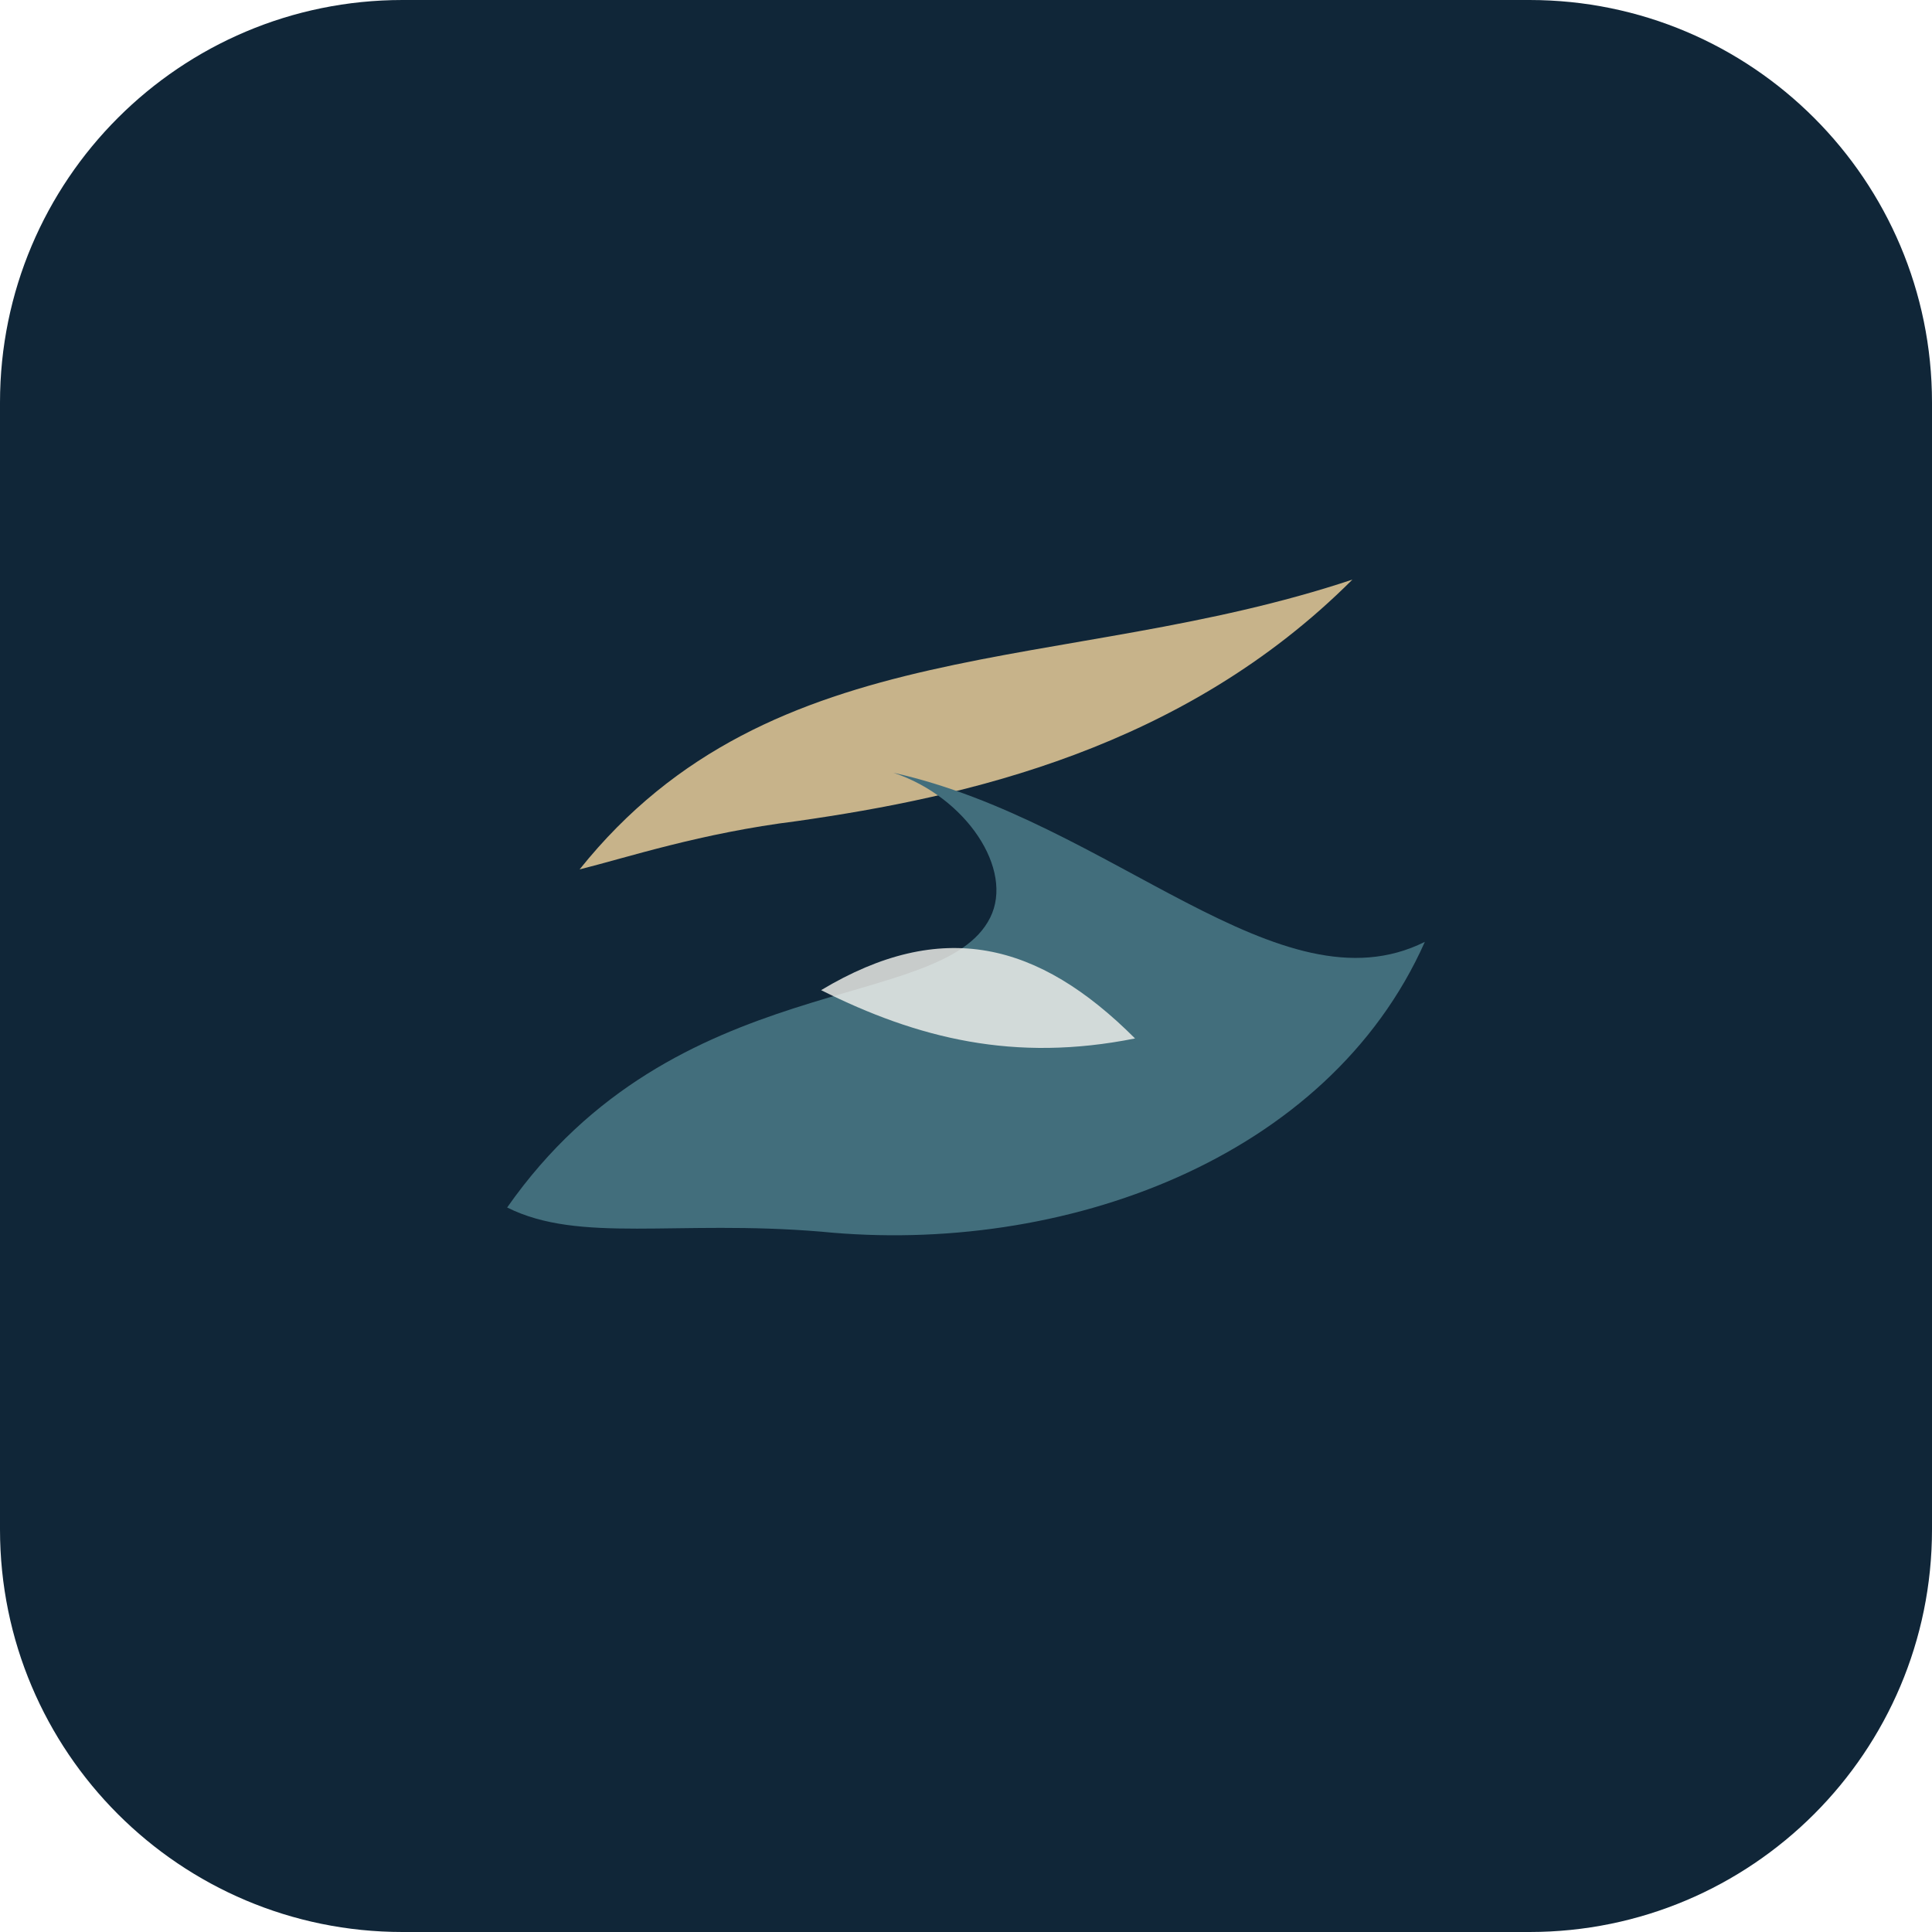
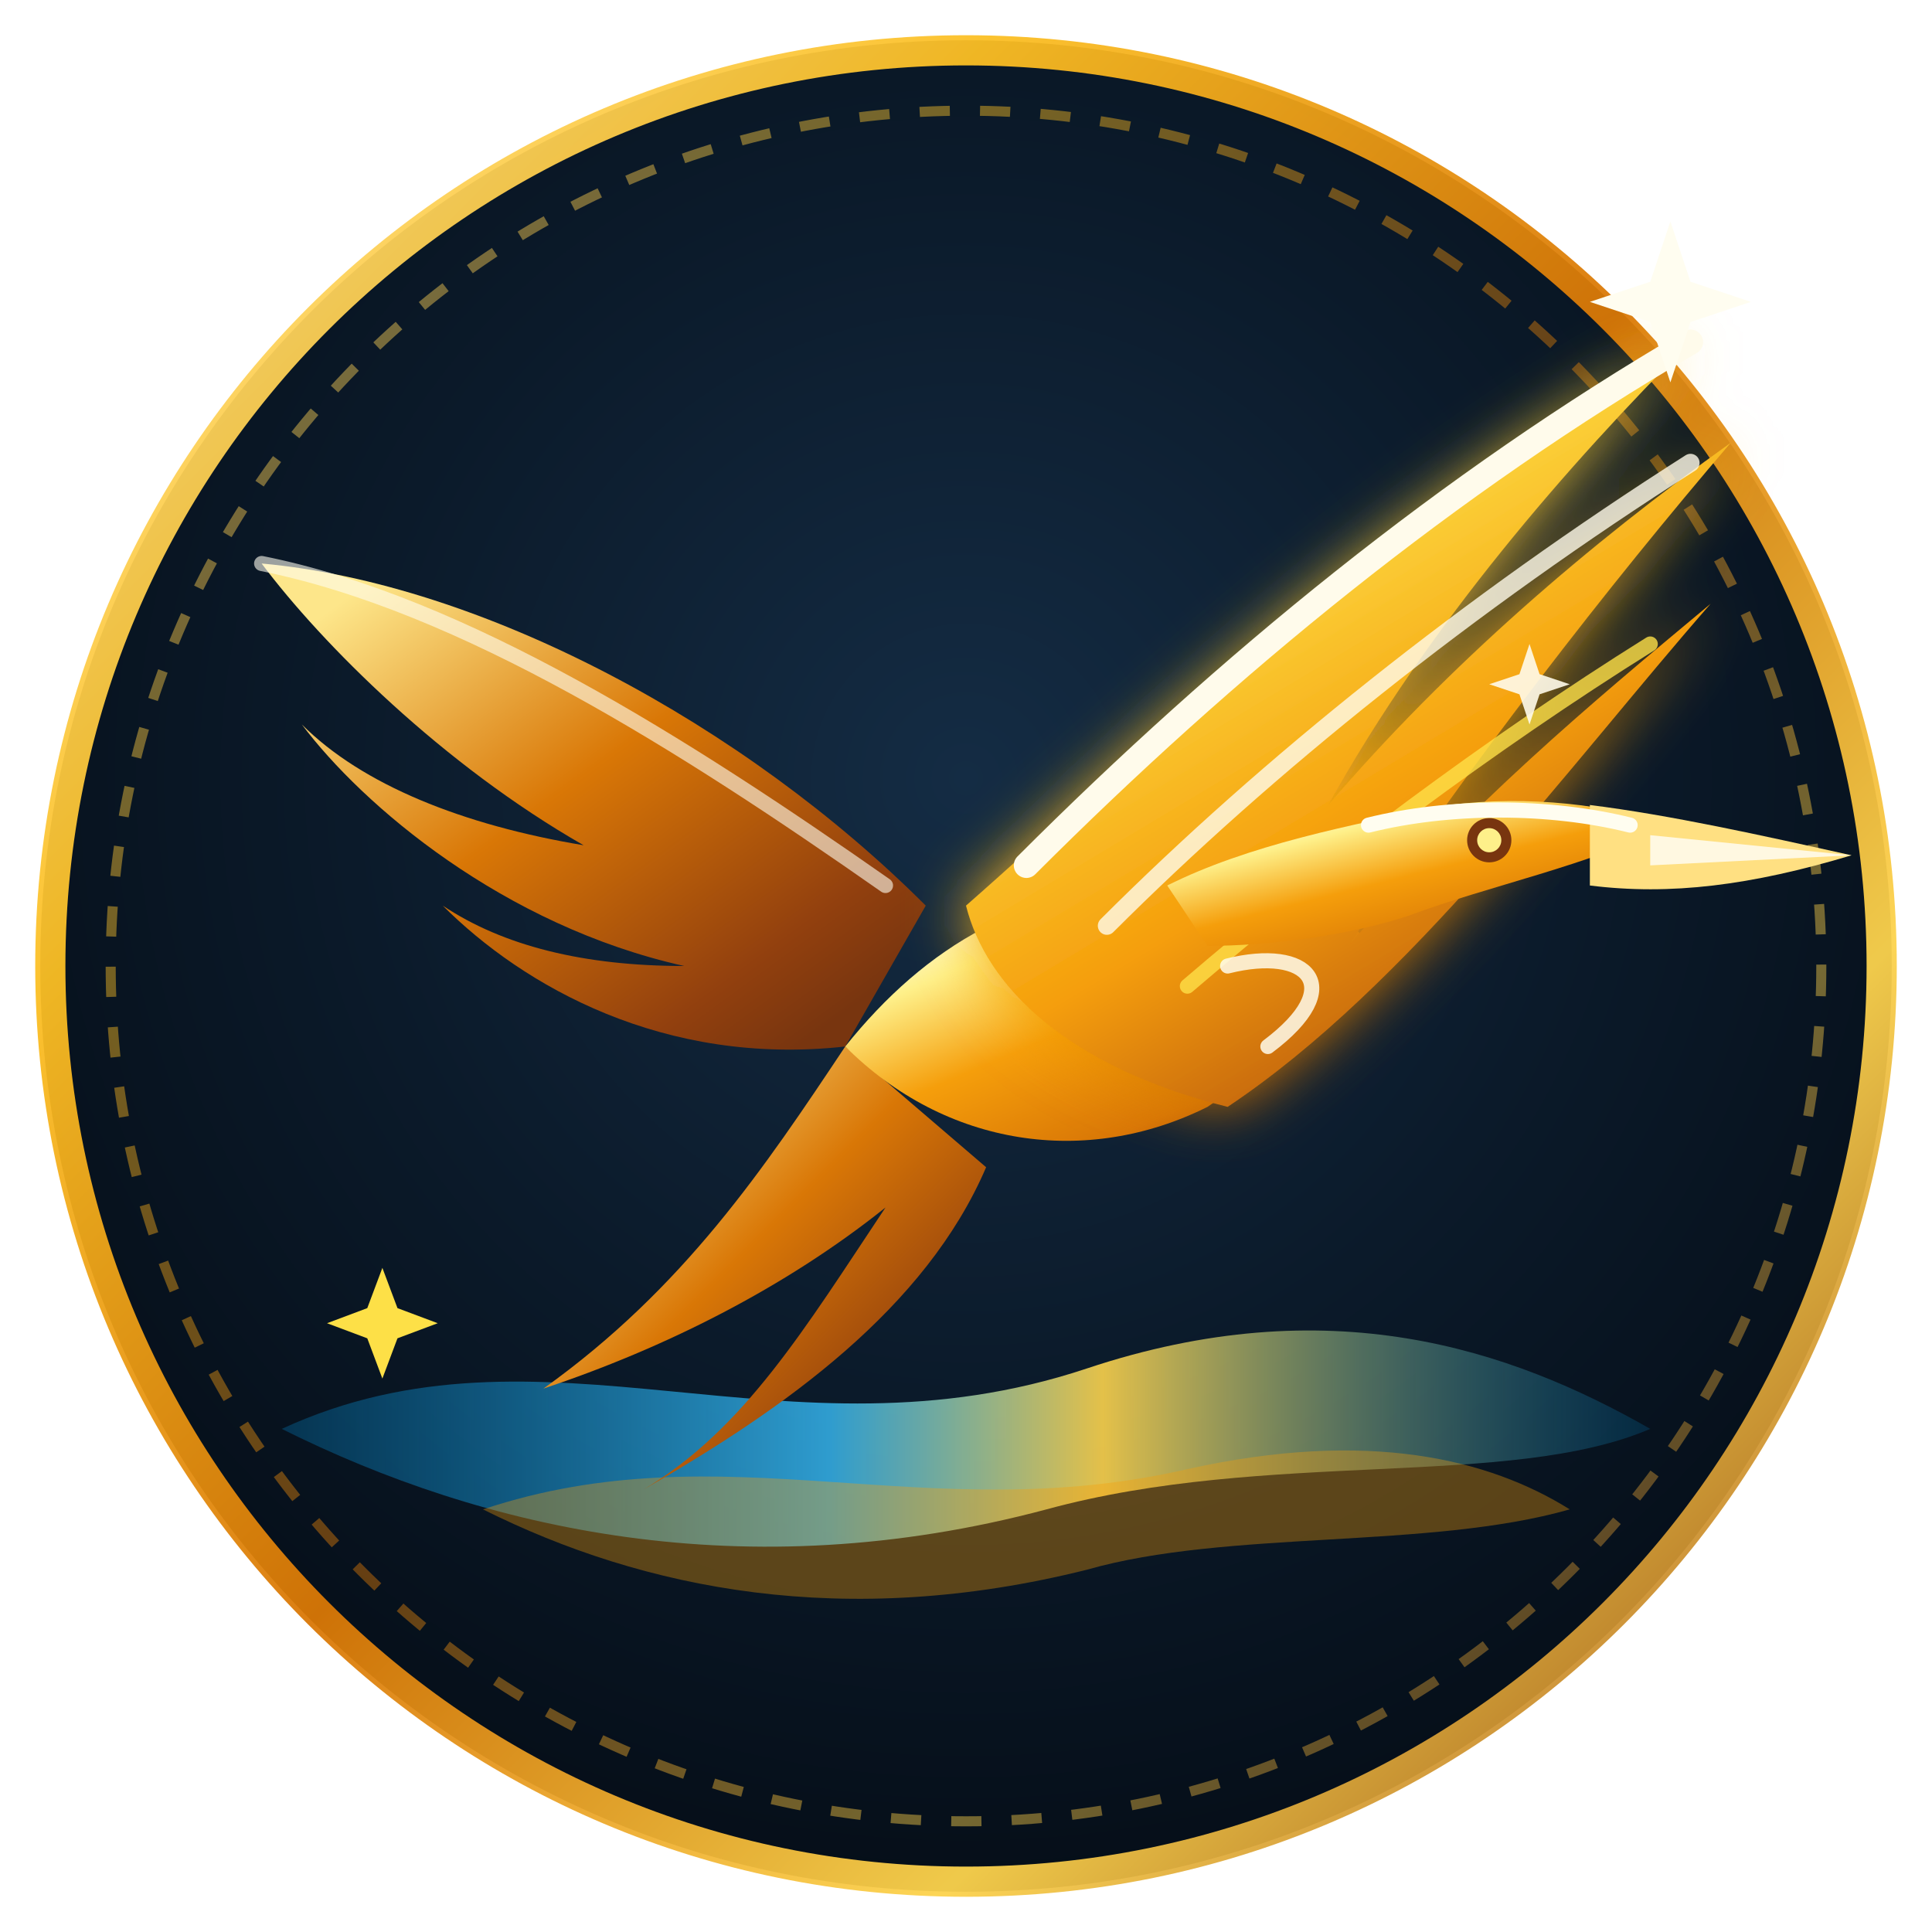
- <svg xmlns="http://www.w3.org/2000/svg" viewBox="0 0 192 192" fill="none">
-   <rect width="192" height="192" rx="40" fill="#102638" />
-   <g transform="translate(36, 36) scale(1.2)">
-     <path d="M18 42 C 34 22, 58 26, 82 18 C 68 32, 50 36, 36 38 C 28 39, 22 41, 18 42 Z" fill="#C7B38A" />
-     <path d="M12 70 C 26 50, 48 54, 52 46 C 54 42, 50 36, 44 34 C 62 38, 76 54, 88 48 C 80 66, 58 74, 38 72 C 26 71, 18 73, 12 70 Z" fill="#426E7C" />
-     <path d="M38 52 C 48 46, 56 48, 64 56 C 54 58, 46 56, 38 52 Z" fill="#F6F5F0" opacity="0.8" />
+ <svg xmlns="http://www.w3.org/2000/svg" viewBox="0 0 192 192" width="192" height="192">
+   <defs>
+     <radialGradient id="bgGrad" cx="50%" cy="40%" r="60%">
+       <stop offset="0%" stop-color="#142C44" />
+       <stop offset="55%" stop-color="#0B1A2A" />
+       <stop offset="100%" stop-color="#050E18" />
+     </radialGradient>
+     <linearGradient id="goldRing" x1="0%" y1="0%" x2="100%" y2="100%">
+       <stop offset="0%" stop-color="#FFE79A" />
+       <stop offset="25%" stop-color="#FBBF24" />
+       <stop offset="50%" stop-color="#D97706" />
+       <stop offset="75%" stop-color="#FCD34D" />
+       <stop offset="100%" stop-color="#92400E" />
+     </linearGradient>
+     <linearGradient id="goldBody" x1="15%" y1="10%" x2="85%" y2="90%">
+       <stop offset="0%" stop-color="#FFFDF0" />
+       <stop offset="20%" stop-color="#FEF08A" />
+       <stop offset="50%" stop-color="#F59E0B" />
+       <stop offset="85%" stop-color="#D97706" />
+       <stop offset="100%" stop-color="#B45309" />
+     </linearGradient>
+     <linearGradient id="goldWingMain" x1="20%" y1="0%" x2="80%" y2="100%">
+       <stop offset="0%" stop-color="#FFFDF5" />
+       <stop offset="25%" stop-color="#FDE047" />
+       <stop offset="60%" stop-color="#F59E0B" />
+       <stop offset="90%" stop-color="#B45309" />
+       <stop offset="100%" stop-color="#78350F" />
+     </linearGradient>
+     <linearGradient id="goldWingFar" x1="10%" y1="10%" x2="90%" y2="90%">
+       <stop offset="0%" stop-color="#FDE68A" />
+       <stop offset="45%" stop-color="#D97706" />
+       <stop offset="85%" stop-color="#92400E" />
+       <stop offset="100%" stop-color="#78350F" />
+     </linearGradient>
+     <linearGradient id="oceanWaveGrad" x1="0%" y1="50%" x2="100%" y2="50%">
+       <stop offset="0%" stop-color="#0284C7" stop-opacity="0.3" />
+       <stop offset="40%" stop-color="#38BDF8" stop-opacity="0.8" />
+       <stop offset="60%" stop-color="#FCD34D" stop-opacity="0.9" />
+       <stop offset="100%" stop-color="#0284C7" stop-opacity="0.2" />
+     </linearGradient>
+     <filter id="goldGlow" x="-20%" y="-20%" width="140%" height="140%">
+       <feGaussianBlur stdDeviation="3" result="blur" />
+       <feComposite in="SourceGraphic" in2="blur" operator="over" />
+     </filter>
+   </defs>
+   <circle cx="96" cy="96" r="92" fill="url(#bgGrad)" />
+   <circle cx="96" cy="96" r="91" fill="none" stroke="url(#goldRing)" stroke-width="3" stroke-opacity="0.95" />
+   <circle cx="96" cy="96" r="85" fill="none" stroke="url(#goldRing)" stroke-width="1" stroke-opacity="0.45" stroke-dasharray="3 3" />
+   <path d="M28 142 C 54 130, 78 146, 108 136 C 132 128, 150 134, 164 142 C 150 148, 126 144, 104 150 C 74 158, 48 152, 28 142 Z" fill="url(#oceanWaveGrad)" />
+   <path d="M48 150 C 72 142, 92 152, 118 146 C 136 142, 148 145, 156 150 C 142 154, 122 152, 108 156 C 84 162, 64 158, 48 150 Z" fill="#F59E0B" fill-opacity="0.35" />
+   <g id="golden-seagull-figure">
+     <path d="M92 90 C 74 72, 48 58, 26 56 C 32 64, 44 76, 58 84 C 46 82, 36 78, 30 72 C 36 80, 50 92, 68 96 C 58 96, 50 94, 44 90 C 52 98, 66 106, 84 104 Z" fill="url(#goldWingFar)" />
+     <path d="M26 56 C 46 60, 68 74, 88 88" stroke="#FFFDF0" stroke-width="1.5" stroke-opacity="0.6" stroke-linecap="round" fill="none" />
+     <path d="M84 104 C 76 116, 68 128, 54 138 C 66 134, 78 128, 88 120 C 80 132, 74 142, 64 148 C 78 140, 92 130, 98 116 Z" fill="url(#goldWingFar)" />
+     <path d="M84 104 C 94 114, 108 116, 120 110 C 126 106, 132 100, 136 94 C 134 90, 126 88, 116 88 C 102 88, 92 94, 84 104 Z" fill="url(#goldBody)" />
+     <path d="M96 90 C 112 76, 136 52, 168 34 C 156 46, 142 62, 132 80 C 144 66, 158 54, 172 44 C 160 58, 146 76, 134 94 C 146 80, 158 70, 170 60 C 156 76, 140 98, 122 110 C 106 106, 98 98, 96 90 Z" fill="url(#goldWingMain)" filter="url(#goldGlow)" />
+     <path d="M102 86 C 122 66, 144 48, 168 34" stroke="#FFFBEB" stroke-width="2.5" stroke-linecap="round" fill="none" />
+     <path d="M110 92 C 126 76, 146 60, 168 46" stroke="#FFFBEB" stroke-width="1.8" stroke-linecap="round" fill="none" stroke-opacity="0.8" />
+     <path d="M118 98 C 132 86, 148 74, 164 64" stroke="#FDE047" stroke-width="1.5" stroke-linecap="round" fill="none" stroke-opacity="0.8" />
+     <path d="M116 88 C 124 84, 134 82, 144 80 C 152 79, 160 80, 166 82 C 158 86, 148 88, 140 91 C 134 93, 126 94, 120 94 Z" fill="url(#goldBody)" />
+     <path d="M158 80 C 166 81, 175 83, 184 85 C 174 88, 166 89, 158 88 Z" fill="#FFE082" />
+     <path d="M164 83 L 184 85 L 164 86 Z" fill="#FFF8E1" />
+     <circle cx="148" cy="83.5" r="2.2" fill="#78350F" />
+     <circle cx="148" cy="83.5" r="1.2" fill="#FEF08A" />
+     <path d="M136 82 C 144 80, 154 80, 162 82" stroke="#FFFDF0" stroke-width="1.5" stroke-linecap="round" fill="none" />
+     <path d="M122 96 C 130 94, 134 98, 126 104" stroke="#FFFBEB" stroke-width="1.5" stroke-linecap="round" fill="none" stroke-opacity="0.85" />
  </g>
+   <path d="M166 22 L 168 28 L 174 30 L 168 32 L 166 38 L 164 32 L 158 30 L 164 28 Z" fill="#FFFDF0" />
+   <path d="M38 126 L 39.5 130 L 43.5 131.5 L 39.5 133 L 38 137 L 36.5 133 L 32.5 131.5 L 36.5 130 Z" fill="#FDE047" />
+   <path d="M152 64 L 153 67 L 156 68 L 153 69 L 152 72 L 151 69 L 148 68 L 151 67 Z" fill="#FFFBEB" opacity="0.9" />
</svg>
